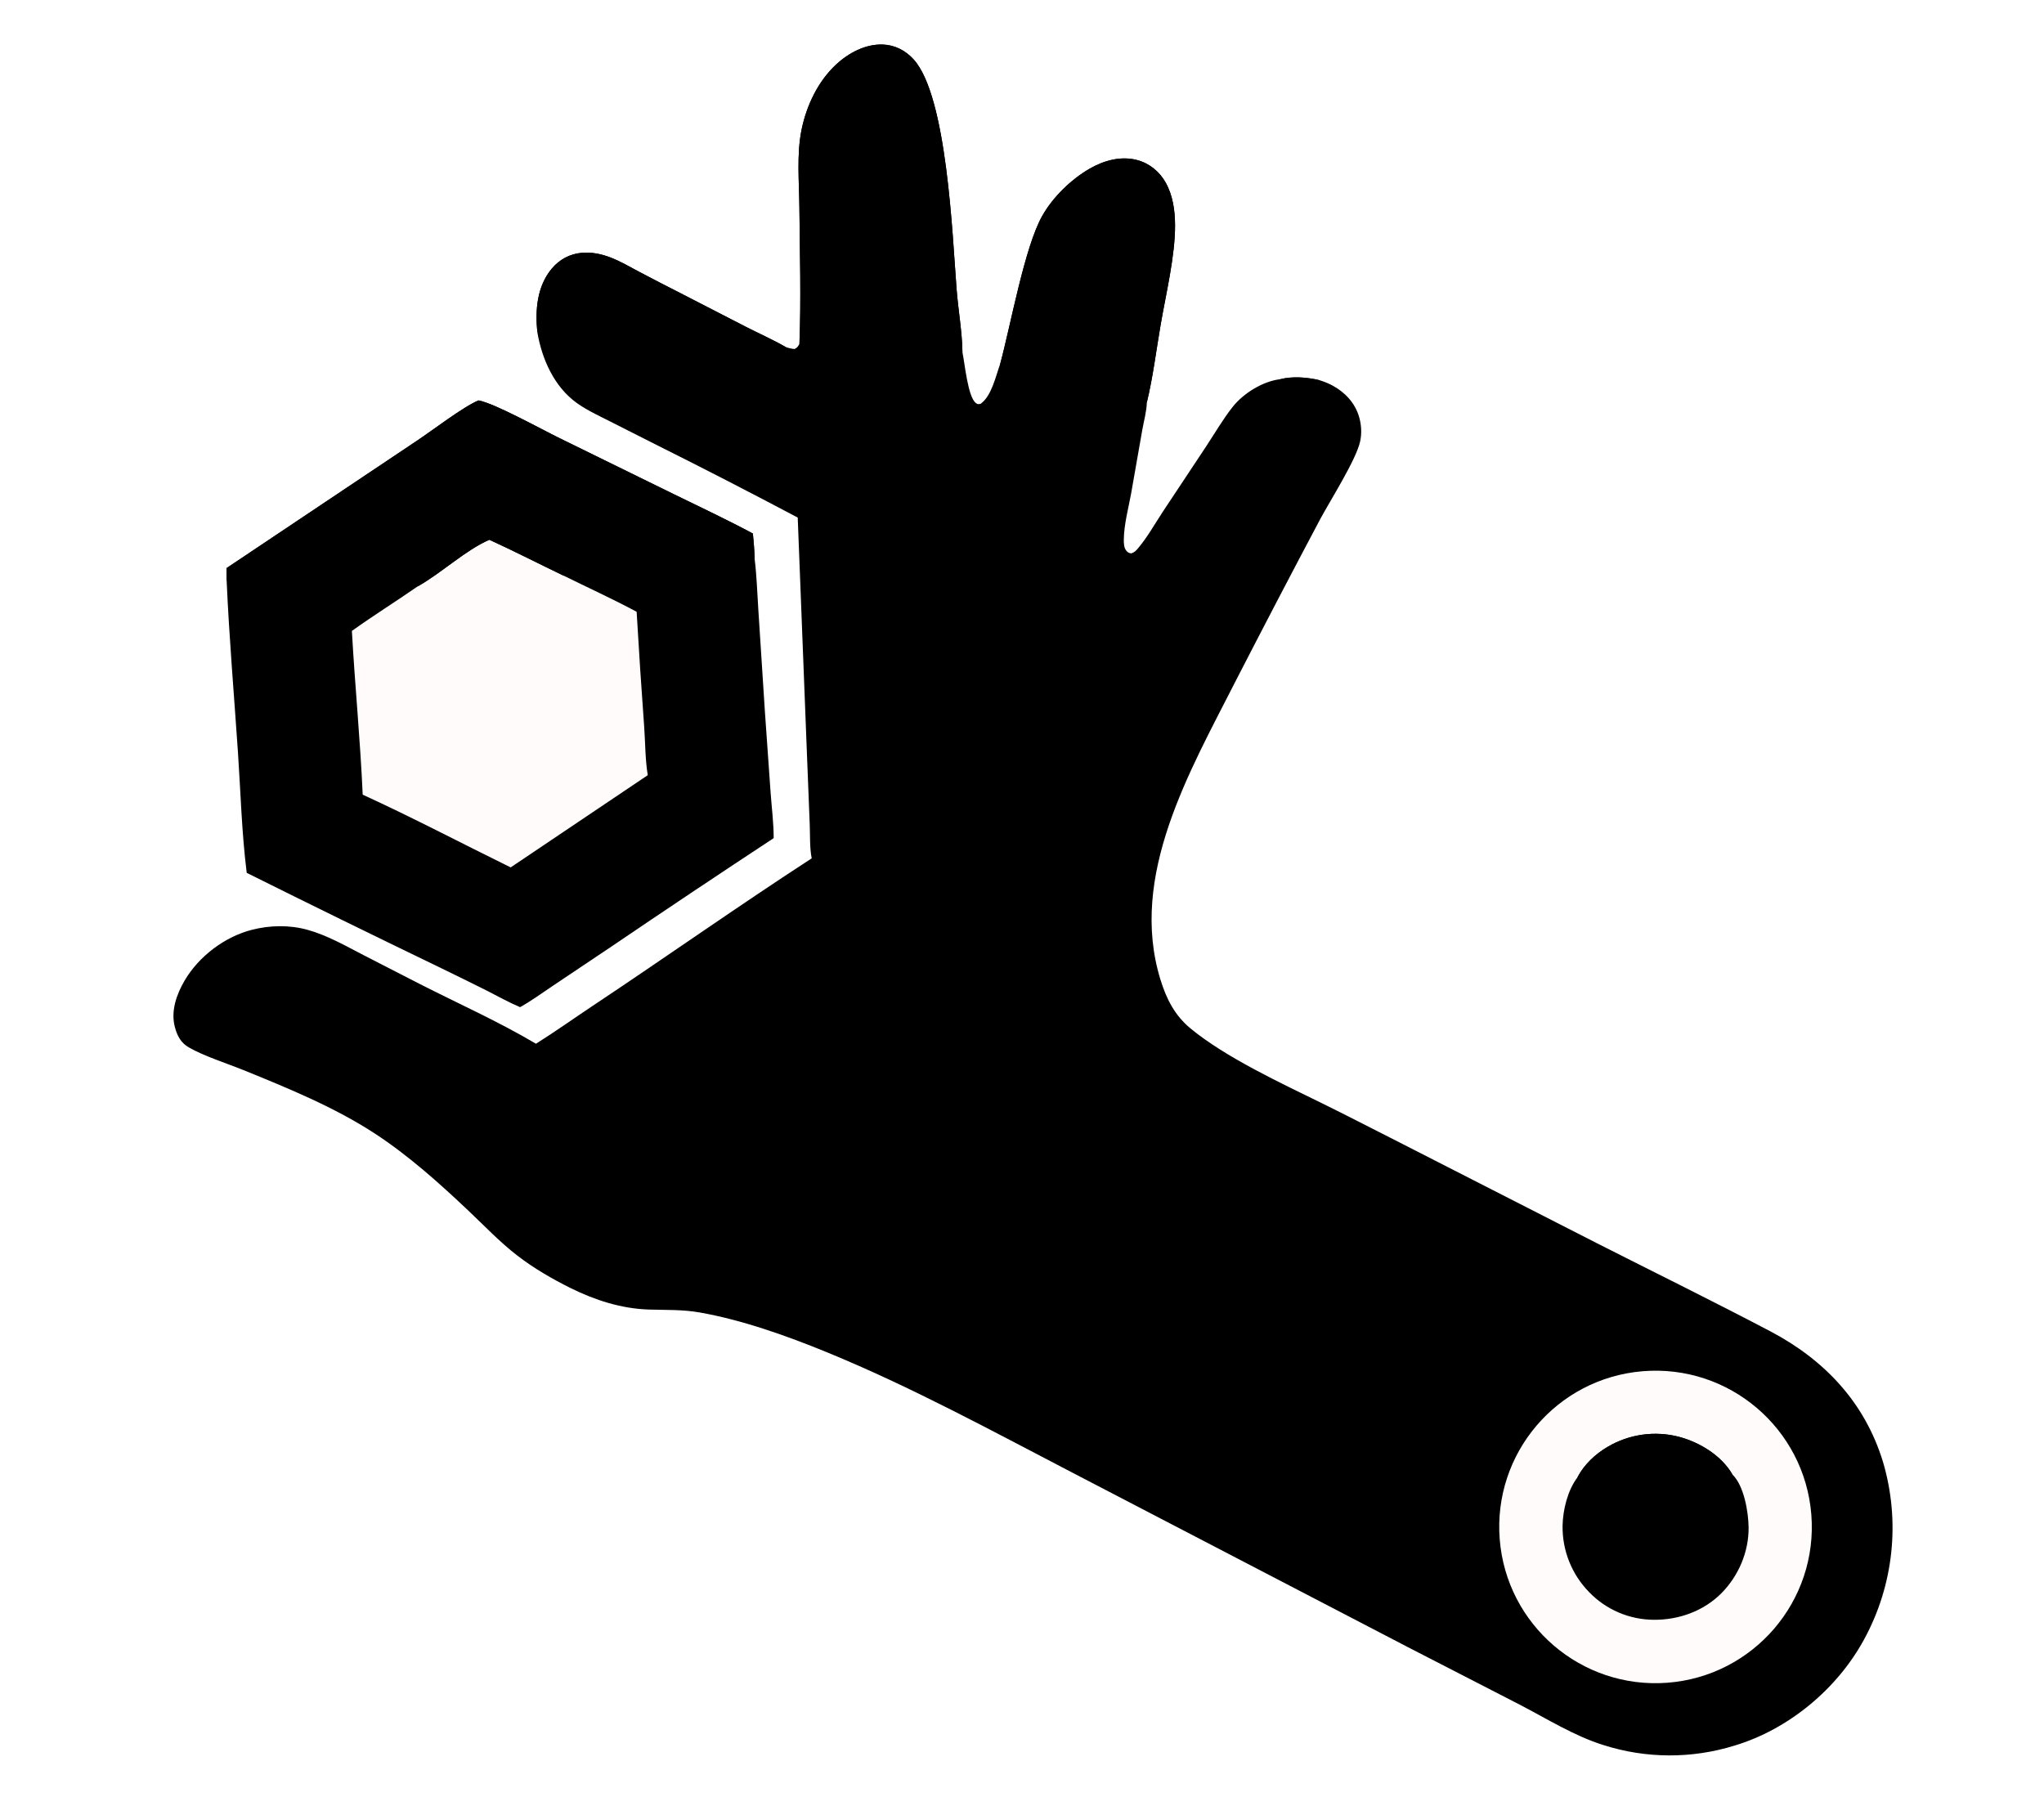
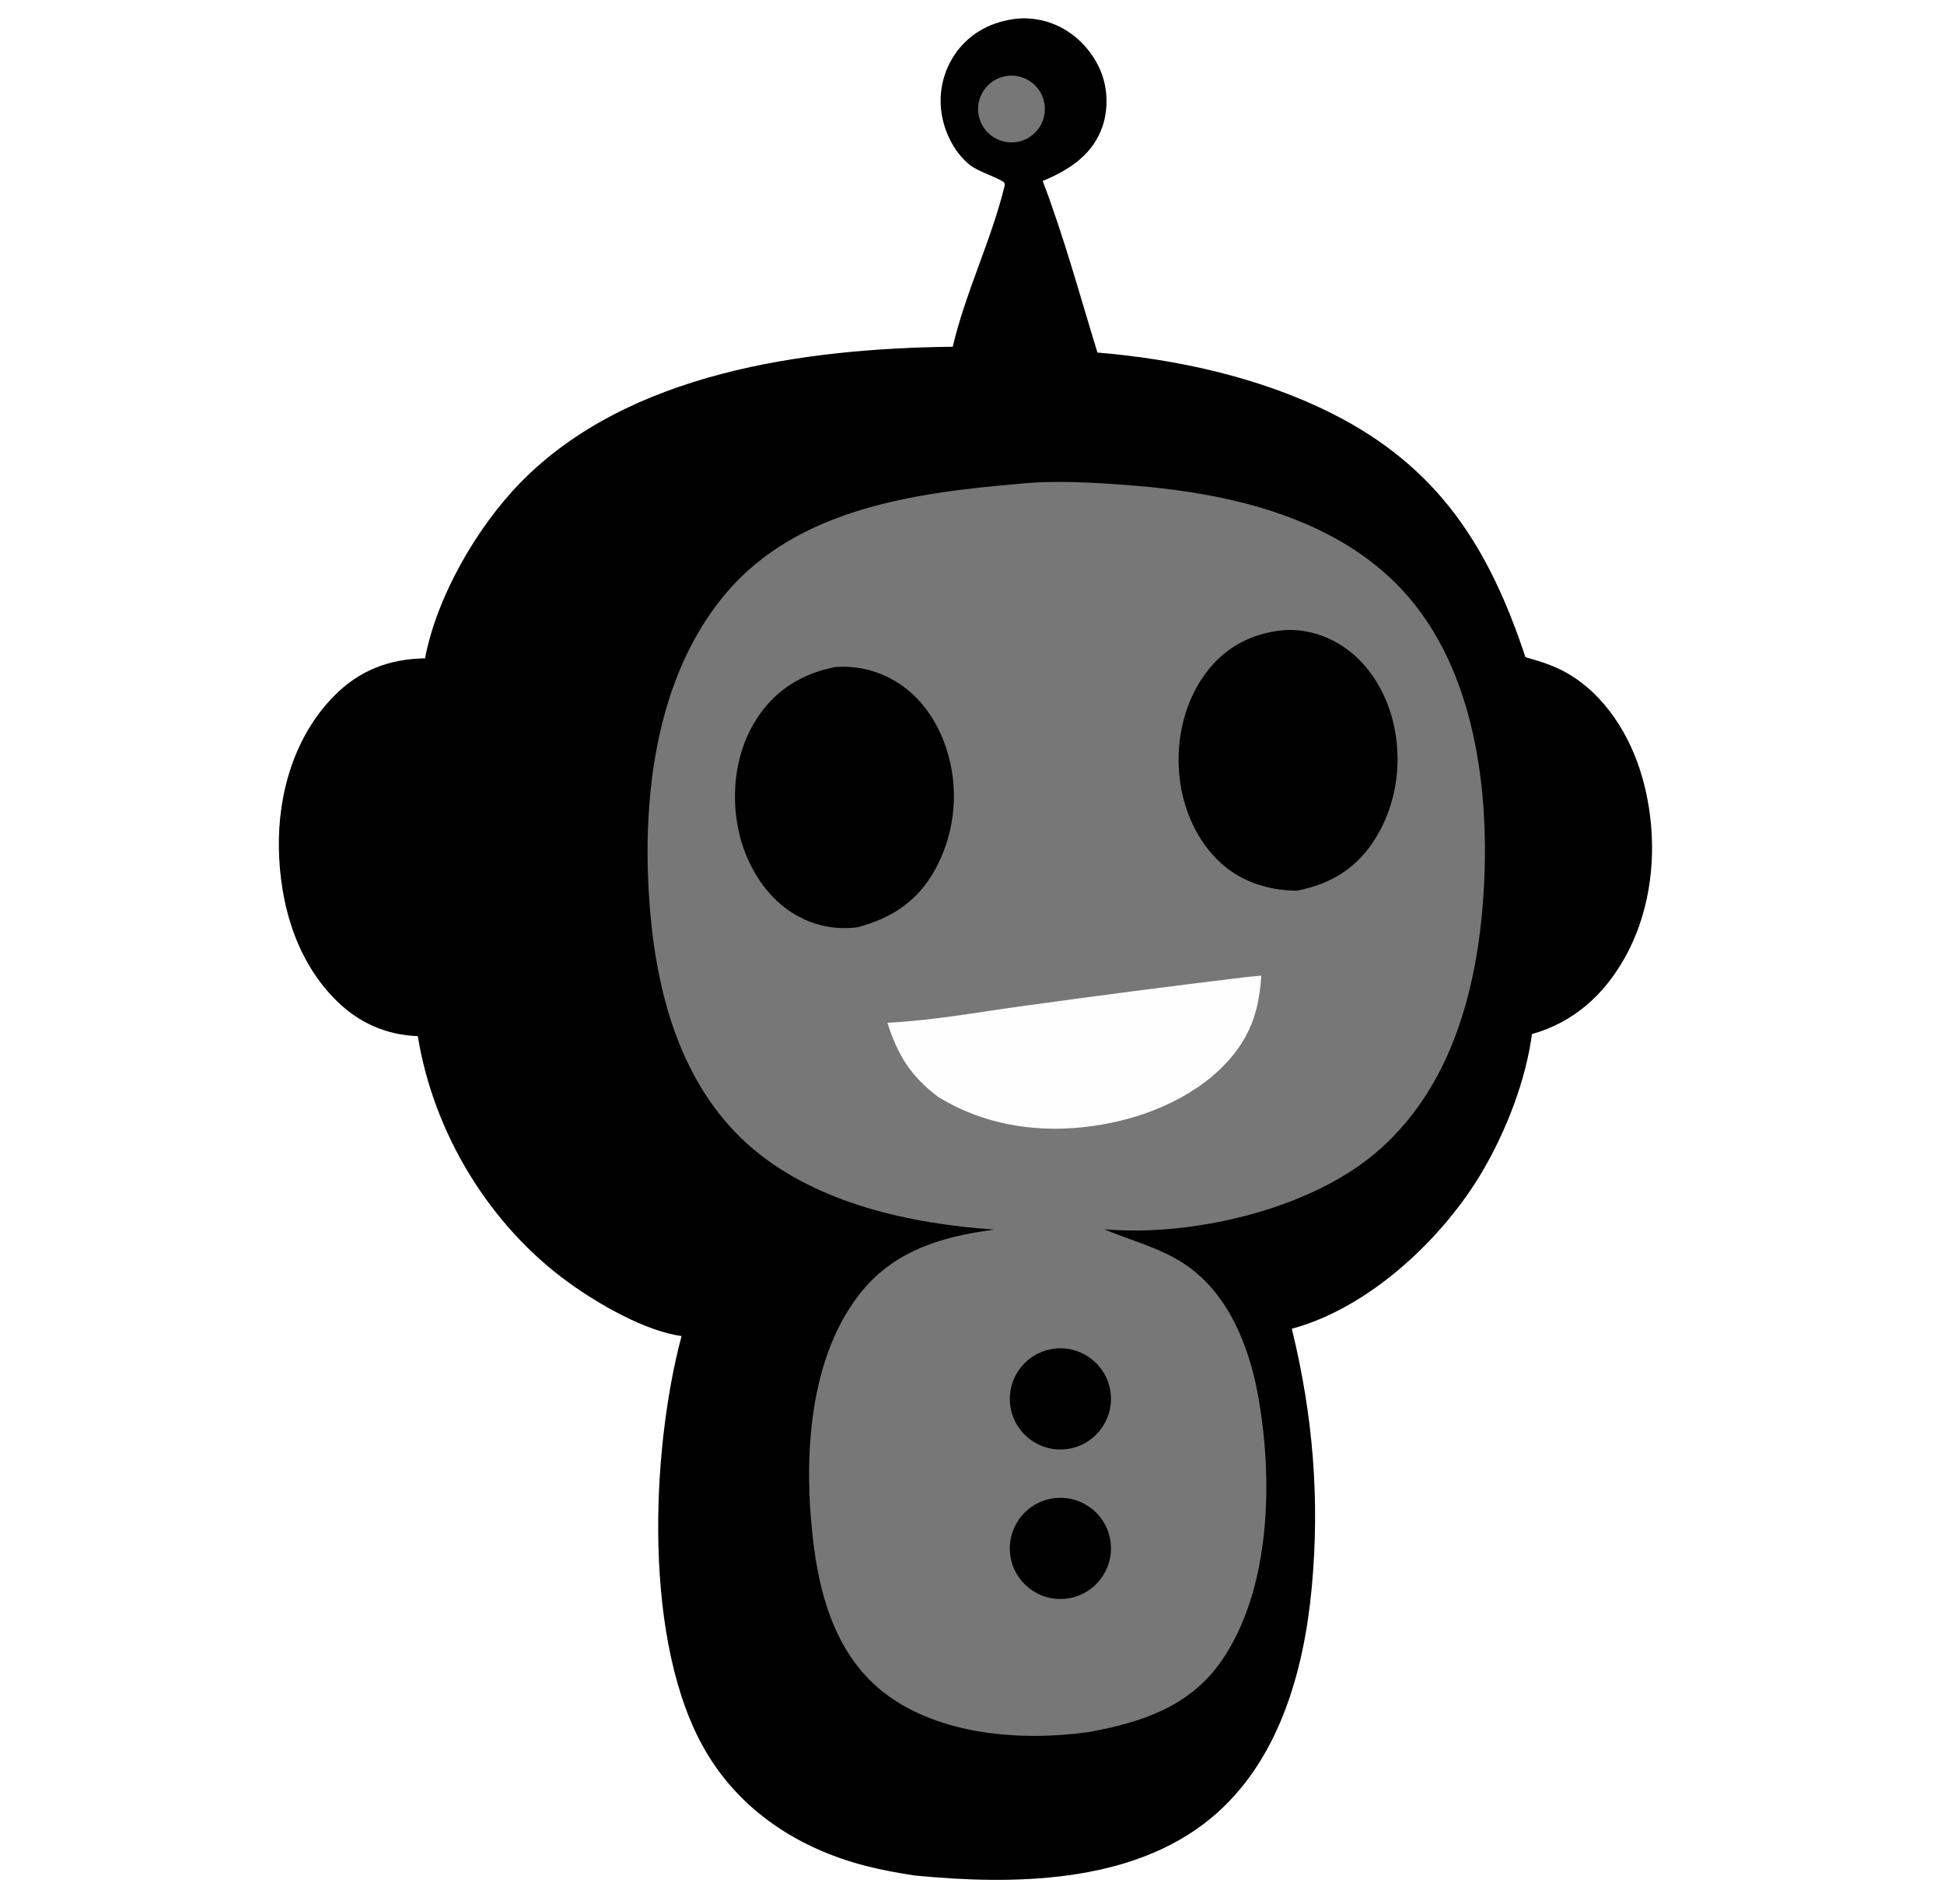
- <svg xmlns="http://www.w3.org/2000/svg" width="720" height="633">
-   <path d="M281.6 121.179C282.22 105.156 281.734 88.989 281.584 72.95C281.501 64.108 280.575 54.361 282.358 45.664C284.102 37.16 288.118 28.662 294.543 22.703C298.912 18.649 304.844 15.476 310.944 15.689C315.208 15.838 318.908 17.758 321.757 20.849C333.635 33.738 335.487 83.196 336.97 102.012C337.537 109.213 338.922 116.92 339.019 124.07C339.814 127.745 340.91 139.937 343.795 142.014C344.444 142.482 344.66 142.365 345.407 142.261C349.342 139.465 350.738 132.479 352.321 128.178C356.029 114.531 360.905 87.061 367.132 76.039C370.84 69.475 377.258 63.217 383.769 59.448C388.769 56.553 394.791 54.859 400.522 56.37C404.86 57.514 408.407 60.402 410.595 64.294C413.135 68.812 413.883 74.115 413.912 79.227C413.975 90.072 410.715 103.507 408.844 114.339C407.282 123.387 406.143 132.81 403.985 141.724C403.886 144.901 402.903 148.449 402.34 151.606L398.441 173.836C397.487 179.019 395.924 184.787 395.866 190.039C395.851 191.342 395.871 192.89 396.728 193.965C397.28 194.656 397.654 194.803 398.502 194.941C399.581 194.582 400.143 194.005 400.872 193.144C404.133 189.295 406.769 184.586 409.536 180.365L424.924 157.159C427.943 152.579 430.801 147.655 434.193 143.356C437.998 138.536 444.781 134.332 450.931 133.578C455.477 132.498 459.914 132.89 464.452 133.821C466.104 134.316 467.785 134.955 469.305 135.772C473.753 138.164 477.283 141.903 478.729 146.806C479.554 149.604 479.732 152.678 479.102 155.532C477.667 162.028 468.623 176.193 464.986 182.978C454.92 201.958 444.976 221.002 435.156 240.11C419.158 271.636 397.527 308.45 408.743 345.003C410.846 351.855 413.79 357.693 419.388 362.31C431.712 372.473 451.251 381.574 465.808 388.709C474.053 392.751 482.215 397.003 490.418 401.135L562.663 438.019C582.968 448.327 603.466 458.38 623.612 468.982C642.68 479.017 656.874 494.029 663.268 514.922C669.463 535.821 667.081 558.326 656.65 577.467C647.178 594.959 630.018 609.219 610.948 614.926C595.923 619.585 579.829 619.52 564.843 614.739C554.691 611.601 544.932 605.487 535.521 600.596L495.805 580.171L378.284 519.046C349.657 504.177 321.268 488.665 291.406 476.407C277.285 470.611 261.358 464.926 246.296 462.309C240.316 461.27 234.55 461.506 228.538 461.312C218.868 460.999 209.559 458.003 200.952 453.722C194.397 450.462 188.008 446.754 182.202 442.279C176.043 437.533 170.688 431.871 165.053 426.536C154.761 416.792 143.963 407.108 132.081 399.337C117.909 390.068 101.45 383.332 85.789 376.971C79.91 374.583 71.865 372.056 66.503 368.956C63.678 367.323 62.422 364.868 61.603 361.818C60.093 356.189 62.183 350.272 65.029 345.422C70.043 336.879 79.144 329.984 88.762 327.533C95.128 325.911 101.943 325.782 108.299 327.535C115.23 329.446 121.794 333.224 128.157 336.51L147.904 346.646C161.471 353.555 175.715 359.908 188.792 367.676C195.593 363.407 202.15 358.735 208.836 354.286C234.619 337.134 259.957 319.227 285.92 302.364C285.17 298.54 285.385 294.227 285.225 290.322L284.266 266.154L280.997 182.323C264.565 173.619 248.03 165.11 231.396 156.8L214.908 148.457C210.976 146.459 206.808 144.559 203.215 141.988C195.204 136.258 190.875 126.475 189.272 117C188.49 109.242 189.144 100.893 194.34 94.657C197.066 91.385 200.731 89.414 205 89.053C208.444 88.762 211.809 89.462 215.017 90.689C218.548 92.039 221.92 94.044 225.264 95.806C230.092 98.348 234.939 100.854 239.804 103.324L262.961 115.239C267.569 117.578 272.412 119.733 276.88 122.312C277.895 122.621 278.806 122.861 279.865 122.95C280.895 122.465 281.002 122.118 281.6 121.179Z" />
-   <path d="M281.6 121.179C282.22 105.156 281.734 88.989 281.584 72.95C281.501 64.108 280.575 54.361 282.358 45.664C284.102 37.16 288.118 28.662 294.543 22.703C298.912 18.649 304.844 15.476 310.944 15.689C315.208 15.838 318.908 17.758 321.757 20.849C333.635 33.738 335.487 83.196 336.97 102.012C337.537 109.213 338.922 116.92 339.019 124.07C338.958 124.12 338.886 124.159 338.835 124.219C338.234 124.932 338.611 127.213 338.8 128.134L339 127.431L338.482 127.762L338.96 127.651L338.468 127.721C338.081 126.205 337.953 124.381 336.848 123.275C336.328 123.267 336.572 123.298 335.975 123.148C334.86 122.868 331.152 126.708 329.55 127.252C327.355 127.996 323.464 128.551 321.28 127.755C319.908 127.255 318.765 126.526 317.243 126.49C315.272 126.443 313.282 126.741 311.304 126.751C306.801 126.774 302.288 126.556 297.787 126.649C296.287 126.68 293.795 127.292 292.462 126.882C292.357 126.85 292.26 126.798 292.164 126.747C291.604 126.455 291.15 126.269 290.557 126.057L290.187 127.155L289.995 127.104L289.481 126.109C289.003 126.548 288.532 126.995 288.067 127.448L287.765 127.36L287.522 126.568L287.034 126.852C286.549 126.201 287.118 125.479 286.241 124.265C286.377 123.773 286.479 123.446 286.787 123.027C286.863 122.924 286.947 122.828 287.027 122.729C286.455 122.032 286.351 122.03 285.474 121.778L285.8 121.56L285.36 121.736C284.947 121.01 284.59 120.659 283.92 120.163C282.866 120.927 282.404 122.886 281.75 124.059C280.986 124.475 280.924 124.361 280.06 124.167L280.03 123.802C280.597 123.459 281.131 123.173 281.532 122.628C281.863 122.177 281.655 121.706 281.6 121.179Z" />
-   <path d="M352.321 128.178C356.029 114.531 360.905 87.061 367.132 76.039C370.84 69.475 377.258 63.217 383.769 59.448C388.769 56.553 394.791 54.859 400.522 56.37C404.86 57.514 408.407 60.402 410.595 64.294C413.135 68.812 413.883 74.115 413.912 79.227C413.975 90.072 410.715 103.507 408.844 114.339C407.282 123.387 406.143 132.81 403.985 141.724C403.957 141.712 403.928 141.705 403.903 141.688C401.592 140.082 405.698 132.018 404.547 128.646C404.297 127.915 403.767 127.388 403.062 127.104C401.298 126.394 399.995 127.305 398.392 127.968C397.418 128.37 396.593 128.674 395.575 128.259C394.923 127.501 394.409 126.929 393.525 126.448C386.564 127.113 379.689 125.975 373.206 126.413C369.964 126.633 367.481 129.342 363.893 128.991C361.656 128.772 359.941 126.082 357.824 125.916L357.072 126.634C357.083 126.416 357.105 126.194 357.056 125.978C356.869 125.146 356.697 125.043 356.015 124.638C355.086 124.938 355.011 125.112 354.389 125.884C354.163 127.679 353.264 129.126 352.469 130.723C352.566 129.91 352.506 129.268 352.372 128.471L352.321 128.178Z" />
-   <path d="M189.272 117C188.49 109.242 189.144 100.893 194.34 94.657C197.066 91.385 200.731 89.414 205 89.053C208.444 88.762 211.809 89.462 215.017 90.689C218.548 92.039 221.92 94.044 225.264 95.806C230.092 98.348 234.939 100.854 239.804 103.324L262.961 115.239C267.569 117.578 272.412 119.733 276.88 122.312C277.233 122.817 277.574 123.235 277.76 123.829L277.521 124.17C276.459 123.853 275.517 123.63 274.412 123.544C273.576 124.108 273.66 124.473 273.417 125.426C272.137 125.098 271.704 123.604 270.601 123.373C268.806 122.998 269.14 124.484 265.977 123.238C265.294 124.072 266.126 124.747 265.818 125.833C264.497 127.2 261.56 127.577 259.709 127.441C258.734 127.37 258.414 126.959 257.879 126.219C257.469 126.312 257.052 126.391 256.645 126.493C253.107 127.381 246.075 126.727 242.185 126.733C233.752 126.747 225.178 127.078 216.759 126.72C214.929 126.642 212.818 125.616 211.12 126.425L211.17 127.241L210.688 127.271L210.635 126.286C209.588 126.275 207.14 127.011 206.381 127.801C206.288 127.898 206.223 128.017 206.144 128.126L205.636 127.568C205.28 128.272 205.009 128.757 204.443 129.324C204.095 128.672 204.208 128.92 203.936 128.279L203.757 127.849C202.556 128.062 201.673 129.7 200.444 130.258C199.823 130.261 199.288 130.366 198.73 130.059C196.625 128.901 193.884 123.292 193.359 121.002C193.146 120.07 192.724 119.545 192.104 118.836L191.746 118.819L191.322 119.596C191.187 118.743 191.501 118.271 191.887 117.545L192.049 117.246C191.76 116.383 191.575 116.313 190.846 115.743C190.011 116.037 189.791 116.326 189.272 117Z" />
-   <path d="M450.931 133.578C455.477 132.498 459.914 132.89 464.452 133.821C460.168 134.886 455.346 133.736 450.931 133.578Z" />
-   <path fill="#FFFBFB" d="M578.61 483.039C608.995 480.521 635.641 503.169 638.043 533.555C640.446 563.941 617.69 590.493 587.287 592.779C557.048 595.052 530.664 572.451 528.274 542.23C525.885 512.008 548.39 485.544 578.61 483.039Z" />
-   <path d="M555.659 520.43C557.909 516.018 562.014 512.157 566.267 509.692C573.881 505.18 582.988 503.912 591.545 506.172C598.828 508.143 606.405 512.768 610.256 519.427C614.323 523.345 615.873 532.578 615.943 537.967C616.056 546.641 612.395 555.221 606.271 561.333C600.043 567.549 591.325 570.668 582.596 570.597C573.968 570.569 565.72 567.042 559.74 560.823C553.632 554.579 550.275 546.152 550.419 537.42C550.535 531.824 552.214 524.958 555.659 520.43Z" />
-   <path d="M555.659 520.43C557.909 516.018 562.014 512.157 566.267 509.692C573.881 505.18 582.988 503.912 591.545 506.172C598.828 508.143 606.405 512.768 610.256 519.427C610.244 519.533 610.218 519.638 610.222 519.745C610.275 521.309 612.014 522.389 611.804 523.986C609.297 525.031 604.893 525.029 602.171 525.136C597.263 525.33 558.874 525.073 557.212 524.377C556.328 524.006 555.464 523.581 554.603 523.158C555.029 522.493 556.075 521.221 556.08 520.485L555.659 520.43Z" />
-   <path d="M79.796 200.127L146.71 155.359C152.136 151.777 163.174 143.263 168.566 141.05C174.245 142.08 190.958 151.359 197.158 154.374L237.151 173.988C246.524 178.577 256.01 183.013 265.205 187.951C265.505 190.899 265.737 193.809 265.812 196.775C266.553 202.722 266.726 208.81 267.123 214.792L269.44 250.723L271.458 279.379C271.846 284.619 272.532 289.999 272.53 295.249C253.36 307.86 234.28 320.609 215.293 333.495L194.697 347.297C190.925 349.813 187.155 352.586 183.199 354.79C179.142 353.077 175.271 350.894 171.345 348.9C165.775 346.114 160.188 343.364 154.582 340.651C131.955 329.736 109.397 318.679 86.91 307.478C85.138 293.39 84.77 279.008 83.807 264.832C82.444 244.744 80.719 224.603 79.831 204.489L79.796 200.127Z" />
-   <path fill="#FFFBFB" d="M147.055 206.609C155.282 202.027 164.103 193.686 172.383 190.144C181.198 194.167 189.815 198.607 198.552 202.796C207.107 207.02 215.854 210.997 224.255 215.511C225.039 229.063 225.928 242.608 226.921 256.145C227.319 261.69 227.261 267.599 228.178 273.067L179.885 305.557C162.698 297.119 145.089 287.854 127.761 279.941C126.914 260.699 125.02 241.49 123.951 222.256C131.511 216.842 139.414 211.908 147.055 206.609Z" />
-   <path d="M79.796 200.127L146.71 155.359C152.136 151.777 163.174 143.263 168.566 141.05C174.245 142.08 190.958 151.359 197.158 154.374L237.151 173.988C246.524 178.577 256.01 183.013 265.205 187.951C265.505 190.899 265.737 193.809 265.812 196.775C265.683 198.316 265.863 201.851 264.948 202.928C265.094 203.087 265.018 203.074 265.122 203.08L264.96 201.481C264.326 201.247 263.554 201.353 262.931 201.604C262.398 201.819 261.905 202.274 261.453 202.62C260.411 203.417 259.531 203.759 258.218 203.887C255.208 204.181 252.027 203.481 248.988 203.474L227.444 203.632C223.563 203.643 219.586 203.868 215.734 203.34C213.202 202.993 200.939 200.451 199.351 201.661C198.904 202.002 198.78 202.302 198.552 202.796C189.815 198.607 181.198 194.167 172.383 190.144C164.103 193.686 155.282 202.027 147.055 206.609L146.911 204.926C146.321 204.213 146.082 204.097 145.175 203.932C141.541 203.273 137.652 203.851 133.978 203.825L109.654 203.649C101.271 203.629 93.054 202.669 84.641 203.191C82.914 203.298 81.275 203.448 79.831 204.489L79.796 200.127Z" />
+ <svg xmlns="http://www.w3.org/2000/svg" width="525" height="514">
+   <path transform="scale(1.60029 1.60029)" d="M172.136 3.107C174.042 3.016 175.945 3.328 177.723 4.022C181.272 5.404 184.188 8.343 185.683 11.834C187.049 15.027 187.102 18.92 185.754 22.13C183.942 26.445 180.108 28.811 175.965 30.537C179.56 39.968 182.232 49.841 185.203 59.482C198.617 60.594 212.749 63.701 224.797 69.77C242.765 78.822 251.285 92.326 257.434 110.884C259.838 111.551 262.13 112.258 264.323 113.491C270.843 117.156 275.157 124.138 277.156 131.194C279.967 141.118 279.282 152.537 274.183 161.612C270.665 167.875 265.56 172.488 258.534 174.467C257.483 182.283 254.247 190.611 250.304 197.403C243.651 208.863 231.067 220.698 218.005 224.18C221.573 238.776 222.767 252.989 221.356 267.971C220.017 282.179 215.738 297.39 204.317 306.798C190.821 317.915 170.744 318.039 154.285 316.425C151.52 315.995 148.77 315.505 146.059 314.803C134.789 311.885 124.976 305.562 119.035 295.373C108.5 277.303 109.803 245.038 115.013 225.42C108.868 224.563 101.072 220.069 96.089 216.481C82.626 206.789 73.152 191.189 70.51 174.819C65.326 174.638 60.754 172.661 57.019 169.068C50.02 162.334 47.222 152.558 47.062 143.088C46.906 133.82 49.716 124.239 56.286 117.51C60.552 113.142 65.663 111.158 71.732 111.076C73.682 100.693 80.472 88.957 87.813 81.442C106.044 62.78 135.885 58.795 160.778 58.5C162.968 49.236 167.334 40.453 169.573 31.219C169.528 31.074 169.548 30.888 169.439 30.782C168.701 30.067 165.1 28.992 163.635 27.809C160.877 25.581 159.142 21.859 158.803 18.373C158.436 14.647 159.581 10.929 161.98 8.055C164.586 4.989 168.179 3.41 172.136 3.107Z" />
+   <path fill="#777" transform="scale(1.60029 1.60029)" d="M171.807 81.644C177.971 80.997 184.648 81.41 190.821 81.888C207.717 83.196 226.397 87.427 237.865 100.919C249.56 114.678 251.634 135.673 250.194 153.015C248.912 168.445 244.303 184.287 232.053 194.601C220.654 204.198 200.937 208.678 186.351 207.4C190.998 209.382 195.829 210.51 200.082 213.39C207.238 218.236 210.745 227.005 212.261 235.198C214.859 249.232 214.574 268.053 206.121 280.244C200.772 287.96 192.623 290.601 183.808 292.217C183.693 292.235 183.578 292.252 183.462 292.268C172.345 293.794 158.639 292.766 149.397 285.746C141.68 279.885 138.626 270.552 137.398 261.297C135.568 247.508 136.063 229.996 144.955 218.466C150.684 211.039 158.904 208.622 167.833 207.456C153.809 206.494 138.136 203.141 127.141 193.889C115.384 183.995 111.01 168.715 109.733 153.943C108.162 135.759 110.28 114.574 122.512 100.093C134.556 85.836 154.34 83.141 171.807 81.644Z" />
+   <path transform="scale(1.60029 1.60029)" d="M140.881 112.551C144.312 112.269 147.748 113.028 150.741 114.728C155.547 117.428 158.644 122.275 160.064 127.509C161.878 134.122 160.982 141.185 157.575 147.136C154.595 152.246 150.33 154.949 144.724 156.448C140.78 156.961 136.998 156.113 133.633 153.971C128.873 150.94 125.768 145.483 124.617 140.039C123.277 133.704 124.182 126.575 127.791 121.121C130.96 116.331 135.325 113.691 140.881 112.551Z" />
+   <path transform="scale(1.60029 1.60029)" d="M216.431 106.344C219.903 106.016 223.544 107.068 226.455 108.942C231.211 112.004 234.226 117.341 235.328 122.809C236.659 129.415 235.452 136.527 231.67 142.143C228.529 146.807 224.294 149.198 218.878 150.278C214.576 150.232 210.38 149.098 206.964 146.398C202.332 142.737 199.68 136.912 199.049 131.128C198.35 124.712 199.943 117.84 204.081 112.803C207.267 108.924 211.47 106.857 216.431 106.344Z" />
+   <path fill="#FEFEFE" transform="scale(1.60029 1.60029)" d="M210.323 164.846L212.855 164.604C212.604 168.557 211.863 172.205 209.766 175.639C205.359 182.852 196.872 187.251 188.858 189.141C178.468 191.592 167.527 190.732 158.313 185.062C153.709 181.575 151.474 178.008 149.755 172.558C157.294 172.198 164.899 170.791 172.376 169.772C185.01 168.017 197.66 166.375 210.323 164.846Z" />
+   <path transform="scale(1.60029 1.60029)" d="M177.164 252.899C181.794 251.909 186.345 254.876 187.306 259.512C188.268 264.147 185.273 268.68 180.632 269.613C176.03 270.538 171.545 267.575 170.592 262.979C169.638 258.383 172.574 253.88 177.164 252.899Z" />
+   <path transform="scale(1.60029 1.60029)" d="M177.359 227.635C181.951 226.764 186.39 229.75 187.314 234.331C188.239 238.913 185.306 243.386 180.735 244.364C177.731 245.007 174.612 243.986 172.571 241.689C170.529 239.392 169.88 236.176 170.871 233.267C171.862 230.359 174.34 228.207 177.359 227.635Z" />
+   <path fill="#777" transform="scale(1.60029 1.60029)" d="M169.555 12.876C172.584 12.251 175.55 14.184 176.202 17.207C176.853 20.23 174.947 23.213 171.93 23.891C170.32 24.253 168.633 23.891 167.314 22.901C165.994 21.912 165.174 20.393 165.071 18.747C164.895 15.947 166.807 13.443 169.555 12.876Z" />
</svg>
